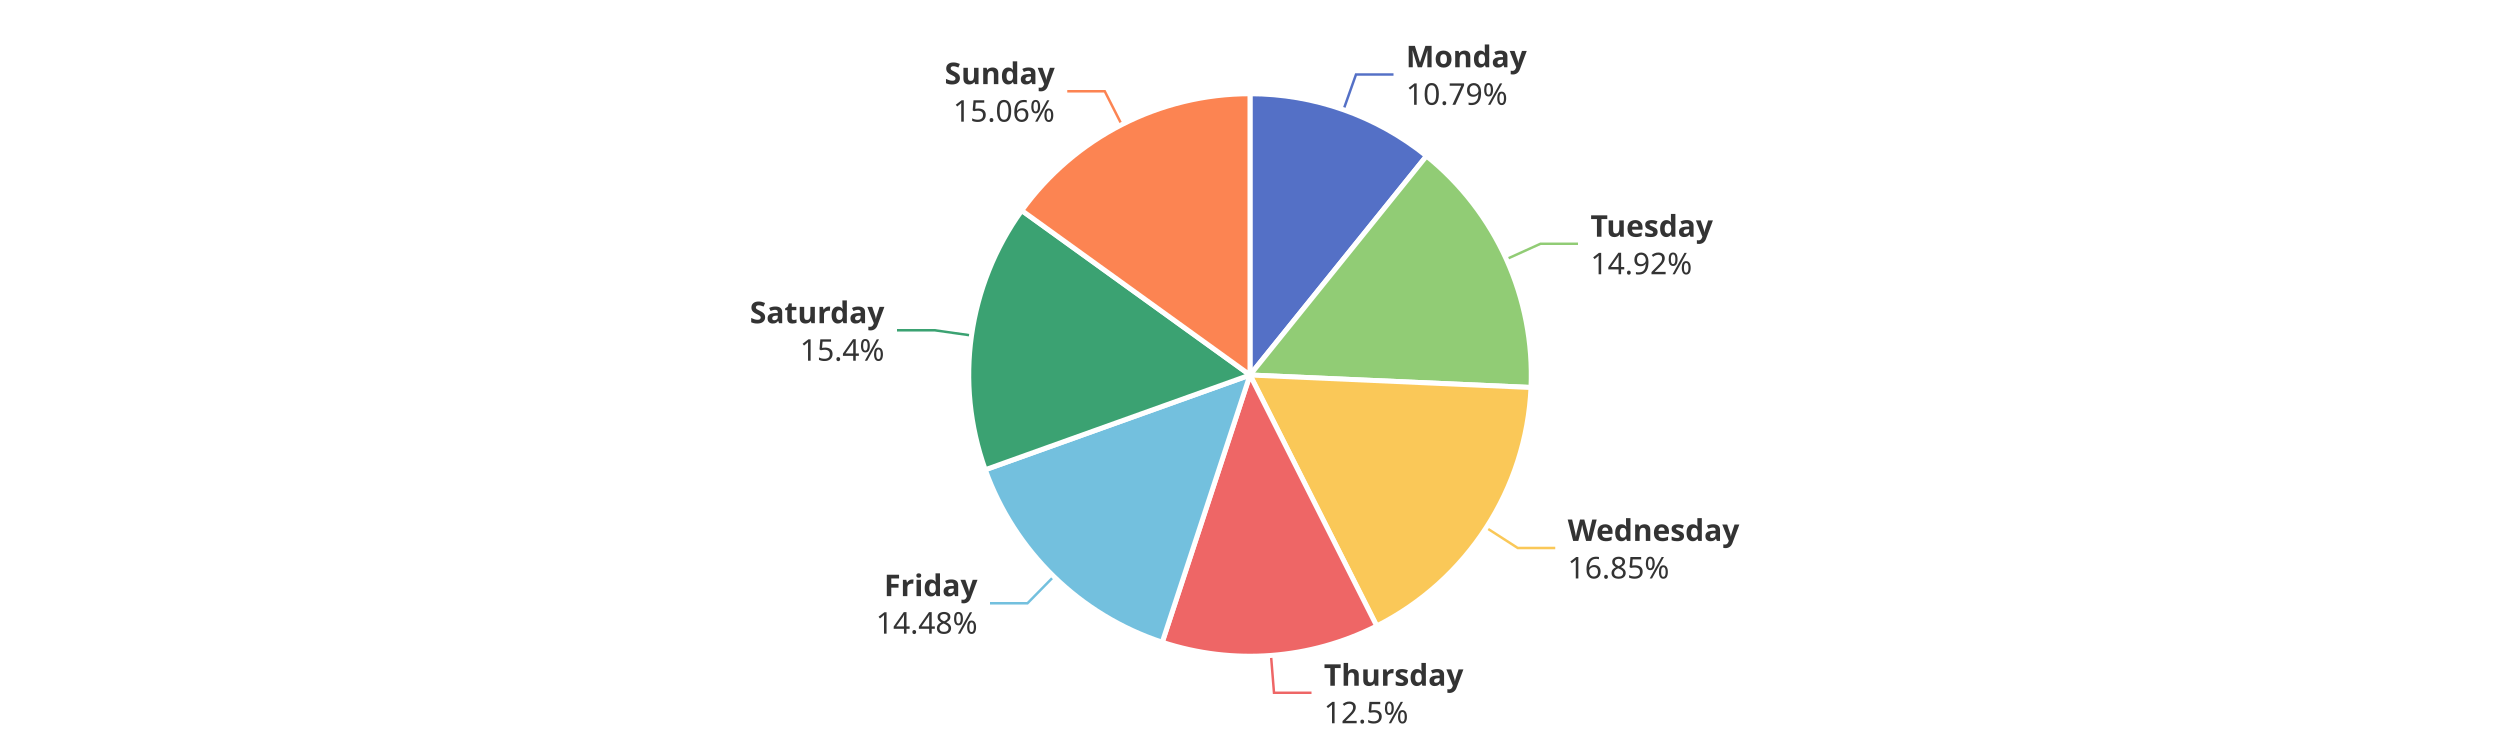
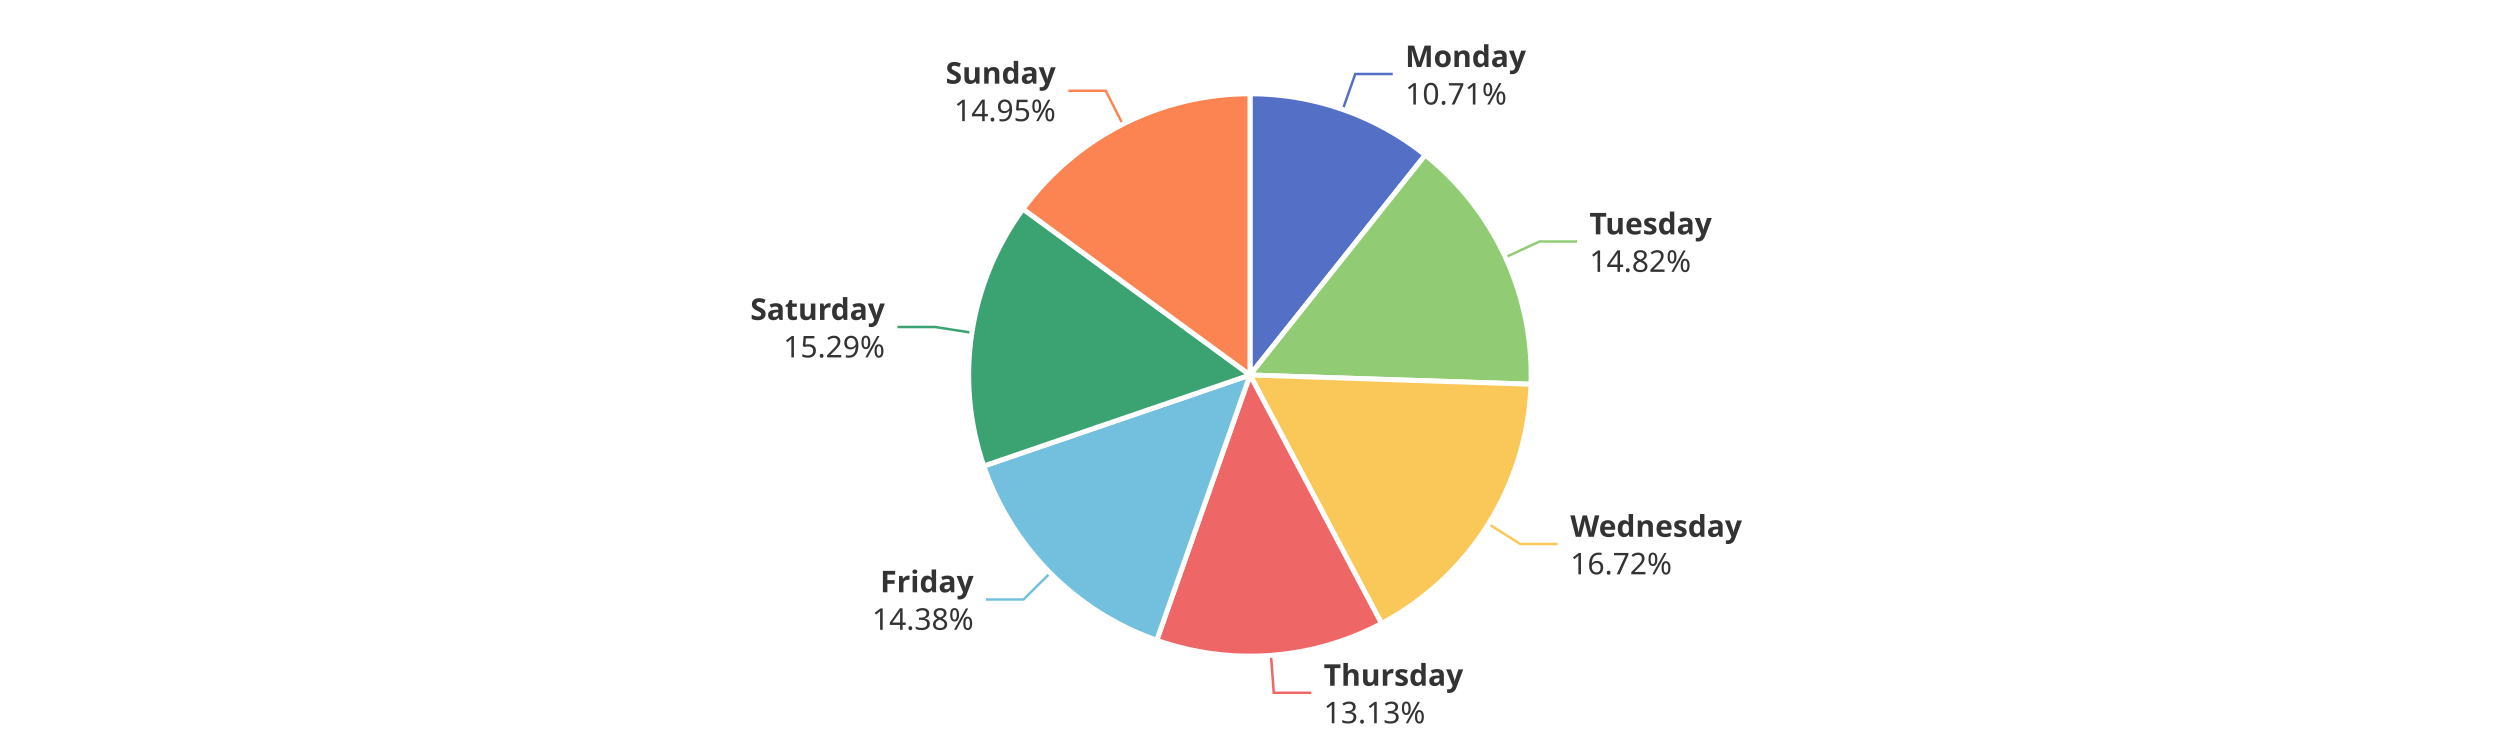
<svg xmlns="http://www.w3.org/2000/svg" width="1000" height="300" version="1.1" baseProfile="full" viewBox="0 0 1000 300">
  <rect width="1000" height="300" x="0" y="0" id="0" fill="#ffffff" />
-   <polyline points="537.4 43.9 542.4 29.8 557.4 29.8" fill="none" stroke="#5470c6" />
-   <polyline points="602.5 103.7 616.2 97.5 631.2 97.5" fill="none" stroke="#91cc75" />
-   <polyline points="594.5 211.1 607.1 219.2 622.1 219.2" fill="none" stroke="#fac858" />
-   <polyline points="508.4 262.2 509.6 277.1 524.6 277.1" fill="none" stroke="#ee6666" />
-   <polyline points="421.5 230.6 411 241.3 396 241.3" fill="none" stroke="#73c0de" />
-   <polyline points="388.6 134.2 373.8 132.1 358.8 132.1" fill="none" stroke="#3ba272" />
-   <polyline points="448.7 49.9 441.9 36.5 426.9 36.5" fill="none" stroke="#fc8452" />
-   <path d="M500 37.5A112.5 112.5 0 0 1 570.6 62.4L500 150Z" fill="#5470c6" stroke="#fff" stroke-width="2" stroke-linejoin="round" />
-   <path d="M570.6 62.4A112.5 112.5 0 0 1 612.4 155L500 150Z" fill="#91cc75" stroke="#fff" stroke-width="2" stroke-linejoin="round" />
-   <path d="M612.4 155A112.5 112.5 0 0 1 550.7 250.4L500 150Z" fill="#fac858" stroke="#fff" stroke-width="2" stroke-linejoin="round" />
-   <path d="M550.7 250.4A112.5 112.5 0 0 1 464.9 256.9L500 150Z" fill="#ee6666" stroke="#fff" stroke-width="2" stroke-linejoin="round" />
-   <path d="M464.9 256.9A112.5 112.5 0 0 1 394.1 187.9L500 150Z" fill="#73c0de" stroke="#fff" stroke-width="2" stroke-linejoin="round" />
-   <path d="M394.1 187.9A112.5 112.5 0 0 1 408.7 84.2L500 150Z" fill="#3ba272" stroke="#fff" stroke-width="2" stroke-linejoin="round" />
-   <path d="M408.7 84.2A112.5 112.5 0 0 1 500 37.5L500 150Z" fill="#fc8452" stroke="#fff" stroke-width="2" stroke-linejoin="round" />
-   <path d="M0 -15l42.8 0l0 30l-42.8 0Z" transform="translate(562.4008 29.7568)" fill="none" />
-   <text dominant-baseline="central" text-anchor="start" style="font-size:12px;font-family:sans-serif;font-weight:bold;" y="-7.5" transform="translate(562.4008 29.7568)" fill="#333" stroke="rgb(255,255,255)" stroke-width="2" paint-order="stroke" stroke-miterlimit="2">Monday</text>
-   <text dominant-baseline="central" text-anchor="start" style="font-size:12px;font-family:sans-serif;" y="7.5" transform="translate(562.4008 29.7568)" fill="#333" stroke="rgb(255,255,255)" stroke-width="2" paint-order="stroke" stroke-miterlimit="2">10.79%</text>
-   <path d="M0 -15l46.2 0l0 30l-46.2 0Z" transform="translate(636.2099 97.5452)" fill="none" />
-   <text dominant-baseline="central" text-anchor="start" style="font-size:12px;font-family:sans-serif;font-weight:bold;" y="-7.5" transform="translate(636.2099 97.5452)" fill="#333" stroke="rgb(255,255,255)" stroke-width="2" paint-order="stroke" stroke-miterlimit="2">Tuesday</text>
-   <text dominant-baseline="central" text-anchor="start" style="font-size:12px;font-family:sans-serif;" y="7.5" transform="translate(636.2099 97.5452)" fill="#333" stroke="rgb(255,255,255)" stroke-width="2" paint-order="stroke" stroke-miterlimit="2">14.92%</text>
-   <path d="M0 -15l63.6 0l0 30l-63.6 0Z" transform="translate(627.0754 219.2179)" fill="none" />
-   <text dominant-baseline="central" text-anchor="start" style="font-size:12px;font-family:sans-serif;font-weight:bold;" y="-7.5" transform="translate(627.0754 219.2179)" fill="#333" stroke="rgb(255,255,255)" stroke-width="2" paint-order="stroke" stroke-miterlimit="2">Wednesday</text>
-   <text dominant-baseline="central" text-anchor="start" style="font-size:12px;font-family:sans-serif;" y="7.5" transform="translate(627.0754 219.2179)" fill="#333" stroke="rgb(255,255,255)" stroke-width="2" paint-order="stroke" stroke-miterlimit="2">16.85%</text>
-   <path d="M0 -15l50.2 0l0 30l-50.2 0Z" transform="translate(529.5652 277.1407)" fill="none" />
-   <text dominant-baseline="central" text-anchor="start" style="font-size:12px;font-family:sans-serif;font-weight:bold;" y="-7.5" transform="translate(529.5652 277.1407)" fill="#333" stroke="rgb(255,255,255)" stroke-width="2" paint-order="stroke" stroke-miterlimit="2">Thursday</text>
-   <text dominant-baseline="central" text-anchor="start" style="font-size:12px;font-family:sans-serif;" y="7.5" transform="translate(529.5652 277.1407)" fill="#333" stroke="rgb(255,255,255)" stroke-width="2" paint-order="stroke" stroke-miterlimit="2">12.5%</text>
-   <path d="M-40.9 -15l40.9 0l0 30l-40.9 0Z" transform="translate(391.0055 241.303)" fill="none" />
-   <text dominant-baseline="central" text-anchor="end" style="font-size:12px;font-family:sans-serif;font-weight:bold;" y="-7.5" transform="translate(391.0055 241.303)" fill="#333" stroke="rgb(255,255,255)" stroke-width="2" paint-order="stroke" stroke-miterlimit="2">Friday</text>
-   <text dominant-baseline="central" text-anchor="end" style="font-size:12px;font-family:sans-serif;" y="7.5" transform="translate(391.0055 241.303)" fill="#333" stroke="rgb(255,255,255)" stroke-width="2" paint-order="stroke" stroke-miterlimit="2">14.48%</text>
-   <path d="M-48.2 -15l48.2 0l0 30l-48.2 0Z" transform="translate(353.7582 132.1325)" fill="none" />
-   <text dominant-baseline="central" text-anchor="end" style="font-size:12px;font-family:sans-serif;font-weight:bold;" y="-7.5" transform="translate(353.7582 132.1325)" fill="#333" stroke="rgb(255,255,255)" stroke-width="2" paint-order="stroke" stroke-miterlimit="2">Saturday</text>
-   <text dominant-baseline="central" text-anchor="end" style="font-size:12px;font-family:sans-serif;" y="7.5" transform="translate(353.7582 132.1325)" fill="#333" stroke="rgb(255,255,255)" stroke-width="2" paint-order="stroke" stroke-miterlimit="2">15.4%</text>
-   <path d="M-40.9 -15l40.9 0l0 30l-40.9 0Z" transform="translate(421.8968 36.5087)" fill="none" />
-   <text dominant-baseline="central" text-anchor="end" style="font-size:12px;font-family:sans-serif;font-weight:bold;" y="-7.5" transform="translate(421.8968 36.5087)" fill="#333" stroke="rgb(255,255,255)" stroke-width="2" paint-order="stroke" stroke-miterlimit="2">Sunday</text>
-   <text dominant-baseline="central" text-anchor="end" style="font-size:12px;font-family:sans-serif;" y="7.5" transform="translate(421.8968 36.5087)" fill="#333" stroke="rgb(255,255,255)" stroke-width="2" paint-order="stroke" stroke-miterlimit="2">15.06%</text>
+   <polyline points="537.1 43.8 542.1 29.6 557.1 29.6" fill="none" stroke="#5470c6" />
+   <polyline points="602.2 102.9 615.8 96.6 630.8 96.6" fill="none" stroke="#91cc75" />
+   <polyline points="595.4 209.6 608.1 217.6 623.1 217.6" fill="none" stroke="#fac858" />
+   <polyline points="508.4 262.2 509.5 277.1 524.5 277.1" fill="none" stroke="#ee6666" />
+   <polyline points="420.1 229.2 409.4 239.8 394.4 239.8" fill="none" stroke="#73c0de" />
+   <polyline points="388.8 133.1 374 130.8 359 130.8" fill="none" stroke="#3ba272" />
+   <polyline points="449.1 49.7 442.3 36.3 427.3 36.3" fill="none" stroke="#fc8452" />
+   <path d="M500 37.5A112.5 112.5 0 0 1 570.1 62L500 150Z" fill="#5470c6" stroke="#fff" stroke-width="2" stroke-linejoin="round" />
+   <path d="M570.1 62A112.5 112.5 0 0 1 612.4 153.7L500 150Z" fill="#91cc75" stroke="#fff" stroke-width="2" stroke-linejoin="round" />
+   <path d="M612.4 153.7A112.5 112.5 0 0 1 552.6 249.4L500 150Z" fill="#fac858" stroke="#fff" stroke-width="2" stroke-linejoin="round" />
+   <path d="M552.6 249.4A112.5 112.5 0 0 1 462.7 256.1L500 150Z" fill="#ee6666" stroke="#fff" stroke-width="2" stroke-linejoin="round" />
+   <path d="M462.7 256.1A112.5 112.5 0 0 1 393.5 186.4L500 150Z" fill="#73c0de" stroke="#fff" stroke-width="2" stroke-linejoin="round" />
+   <path d="M393.5 186.4A112.5 112.5 0 0 1 409.2 83.6L500 150Z" fill="#3ba272" stroke="#fff" stroke-width="2" stroke-linejoin="round" />
+   <path d="M409.2 83.6A112.5 112.5 0 0 1 500 37.5L500 150Z" fill="#fc8452" stroke="#fff" stroke-width="2" stroke-linejoin="round" />
+   <path d="M0 -15l42.8 0l0 30l-42.8 0Z" transform="translate(562.0944 29.6492)" fill="none" />
+   <text dominant-baseline="central" text-anchor="start" style="font-size:12px;font-family:sans-serif;font-weight:bold;" y="-7.5" transform="translate(562.0944 29.6492)" fill="#333" stroke="rgb(255,255,255)" stroke-width="2" paint-order="stroke" stroke-miterlimit="2">Monday</text>
+   <text dominant-baseline="central" text-anchor="start" style="font-size:12px;font-family:sans-serif;" y="7.5" transform="translate(562.0944 29.6492)" fill="#333" stroke="rgb(255,255,255)" stroke-width="2" paint-order="stroke" stroke-miterlimit="2">10.71%</text>
+   <path d="M0 -15l46.2 0l0 30l-46.2 0Z" transform="translate(635.7715 96.5845)" fill="none" />
+   <text dominant-baseline="central" text-anchor="start" style="font-size:12px;font-family:sans-serif;font-weight:bold;" y="-7.5" transform="translate(635.7715 96.5845)" fill="#333" stroke="rgb(255,255,255)" stroke-width="2" paint-order="stroke" stroke-miterlimit="2">Tuesday</text>
+   <text dominant-baseline="central" text-anchor="start" style="font-size:12px;font-family:sans-serif;" y="7.5" transform="translate(635.7715 96.5845)" fill="#333" stroke="rgb(255,255,255)" stroke-width="2" paint-order="stroke" stroke-miterlimit="2">14.82%</text>
+   <path d="M0 -15l63.6 0l0 30l-63.6 0Z" transform="translate(628.1214 217.5723)" fill="none" />
+   <text dominant-baseline="central" text-anchor="start" style="font-size:12px;font-family:sans-serif;font-weight:bold;" y="-7.5" transform="translate(628.1214 217.5723)" fill="#333" stroke="rgb(255,255,255)" stroke-width="2" paint-order="stroke" stroke-miterlimit="2">Wednesday</text>
+   <text dominant-baseline="central" text-anchor="start" style="font-size:12px;font-family:sans-serif;" y="7.5" transform="translate(628.1214 217.5723)" fill="#333" stroke="rgb(255,255,255)" stroke-width="2" paint-order="stroke" stroke-miterlimit="2">16.72%</text>
+   <path d="M0 -15l50.2 0l0 30l-50.2 0Z" transform="translate(529.4843 277.1468)" fill="none" />
+   <text dominant-baseline="central" text-anchor="start" style="font-size:12px;font-family:sans-serif;font-weight:bold;" y="-7.5" transform="translate(529.4843 277.1468)" fill="#333" stroke="rgb(255,255,255)" stroke-width="2" paint-order="stroke" stroke-miterlimit="2">Thursday</text>
+   <text dominant-baseline="central" text-anchor="start" style="font-size:12px;font-family:sans-serif;" y="7.5" transform="translate(529.4843 277.1468)" fill="#333" stroke="rgb(255,255,255)" stroke-width="2" paint-order="stroke" stroke-miterlimit="2">13.13%</text>
+   <path d="M-40.9 -15l40.9 0l0 30l-40.9 0Z" transform="translate(389.4482 239.7587)" fill="none" />
+   <text dominant-baseline="central" text-anchor="end" style="font-size:12px;font-family:sans-serif;font-weight:bold;" y="-7.5" transform="translate(389.4482 239.7587)" fill="#333" stroke="rgb(255,255,255)" stroke-width="2" paint-order="stroke" stroke-miterlimit="2">Friday</text>
+   <text dominant-baseline="central" text-anchor="end" style="font-size:12px;font-family:sans-serif;" y="7.5" transform="translate(389.4482 239.7587)" fill="#333" stroke="rgb(255,255,255)" stroke-width="2" paint-order="stroke" stroke-miterlimit="2">14.38%</text>
+   <path d="M-48.2 -15l48.2 0l0 30l-48.2 0Z" transform="translate(353.9529 130.8066)" fill="none" />
+   <text dominant-baseline="central" text-anchor="end" style="font-size:12px;font-family:sans-serif;font-weight:bold;" y="-7.5" transform="translate(353.9529 130.8066)" fill="#333" stroke="rgb(255,255,255)" stroke-width="2" paint-order="stroke" stroke-miterlimit="2">Saturday</text>
+   <text dominant-baseline="central" text-anchor="end" style="font-size:12px;font-family:sans-serif;" y="7.5" transform="translate(353.9529 130.8066)" fill="#333" stroke="rgb(255,255,255)" stroke-width="2" paint-order="stroke" stroke-miterlimit="2">15.29%</text>
+   <path d="M-40.9 -15l40.9 0l0 30l-40.9 0Z" transform="translate(422.2947 36.3059)" fill="none" />
+   <text dominant-baseline="central" text-anchor="end" style="font-size:12px;font-family:sans-serif;font-weight:bold;" y="-7.5" transform="translate(422.2947 36.3059)" fill="#333" stroke="rgb(255,255,255)" stroke-width="2" paint-order="stroke" stroke-miterlimit="2">Sunday</text>
+   <text dominant-baseline="central" text-anchor="end" style="font-size:12px;font-family:sans-serif;" y="7.5" transform="translate(422.2947 36.3059)" fill="#333" stroke="rgb(255,255,255)" stroke-width="2" paint-order="stroke" stroke-miterlimit="2">14.95%</text>
</svg>
